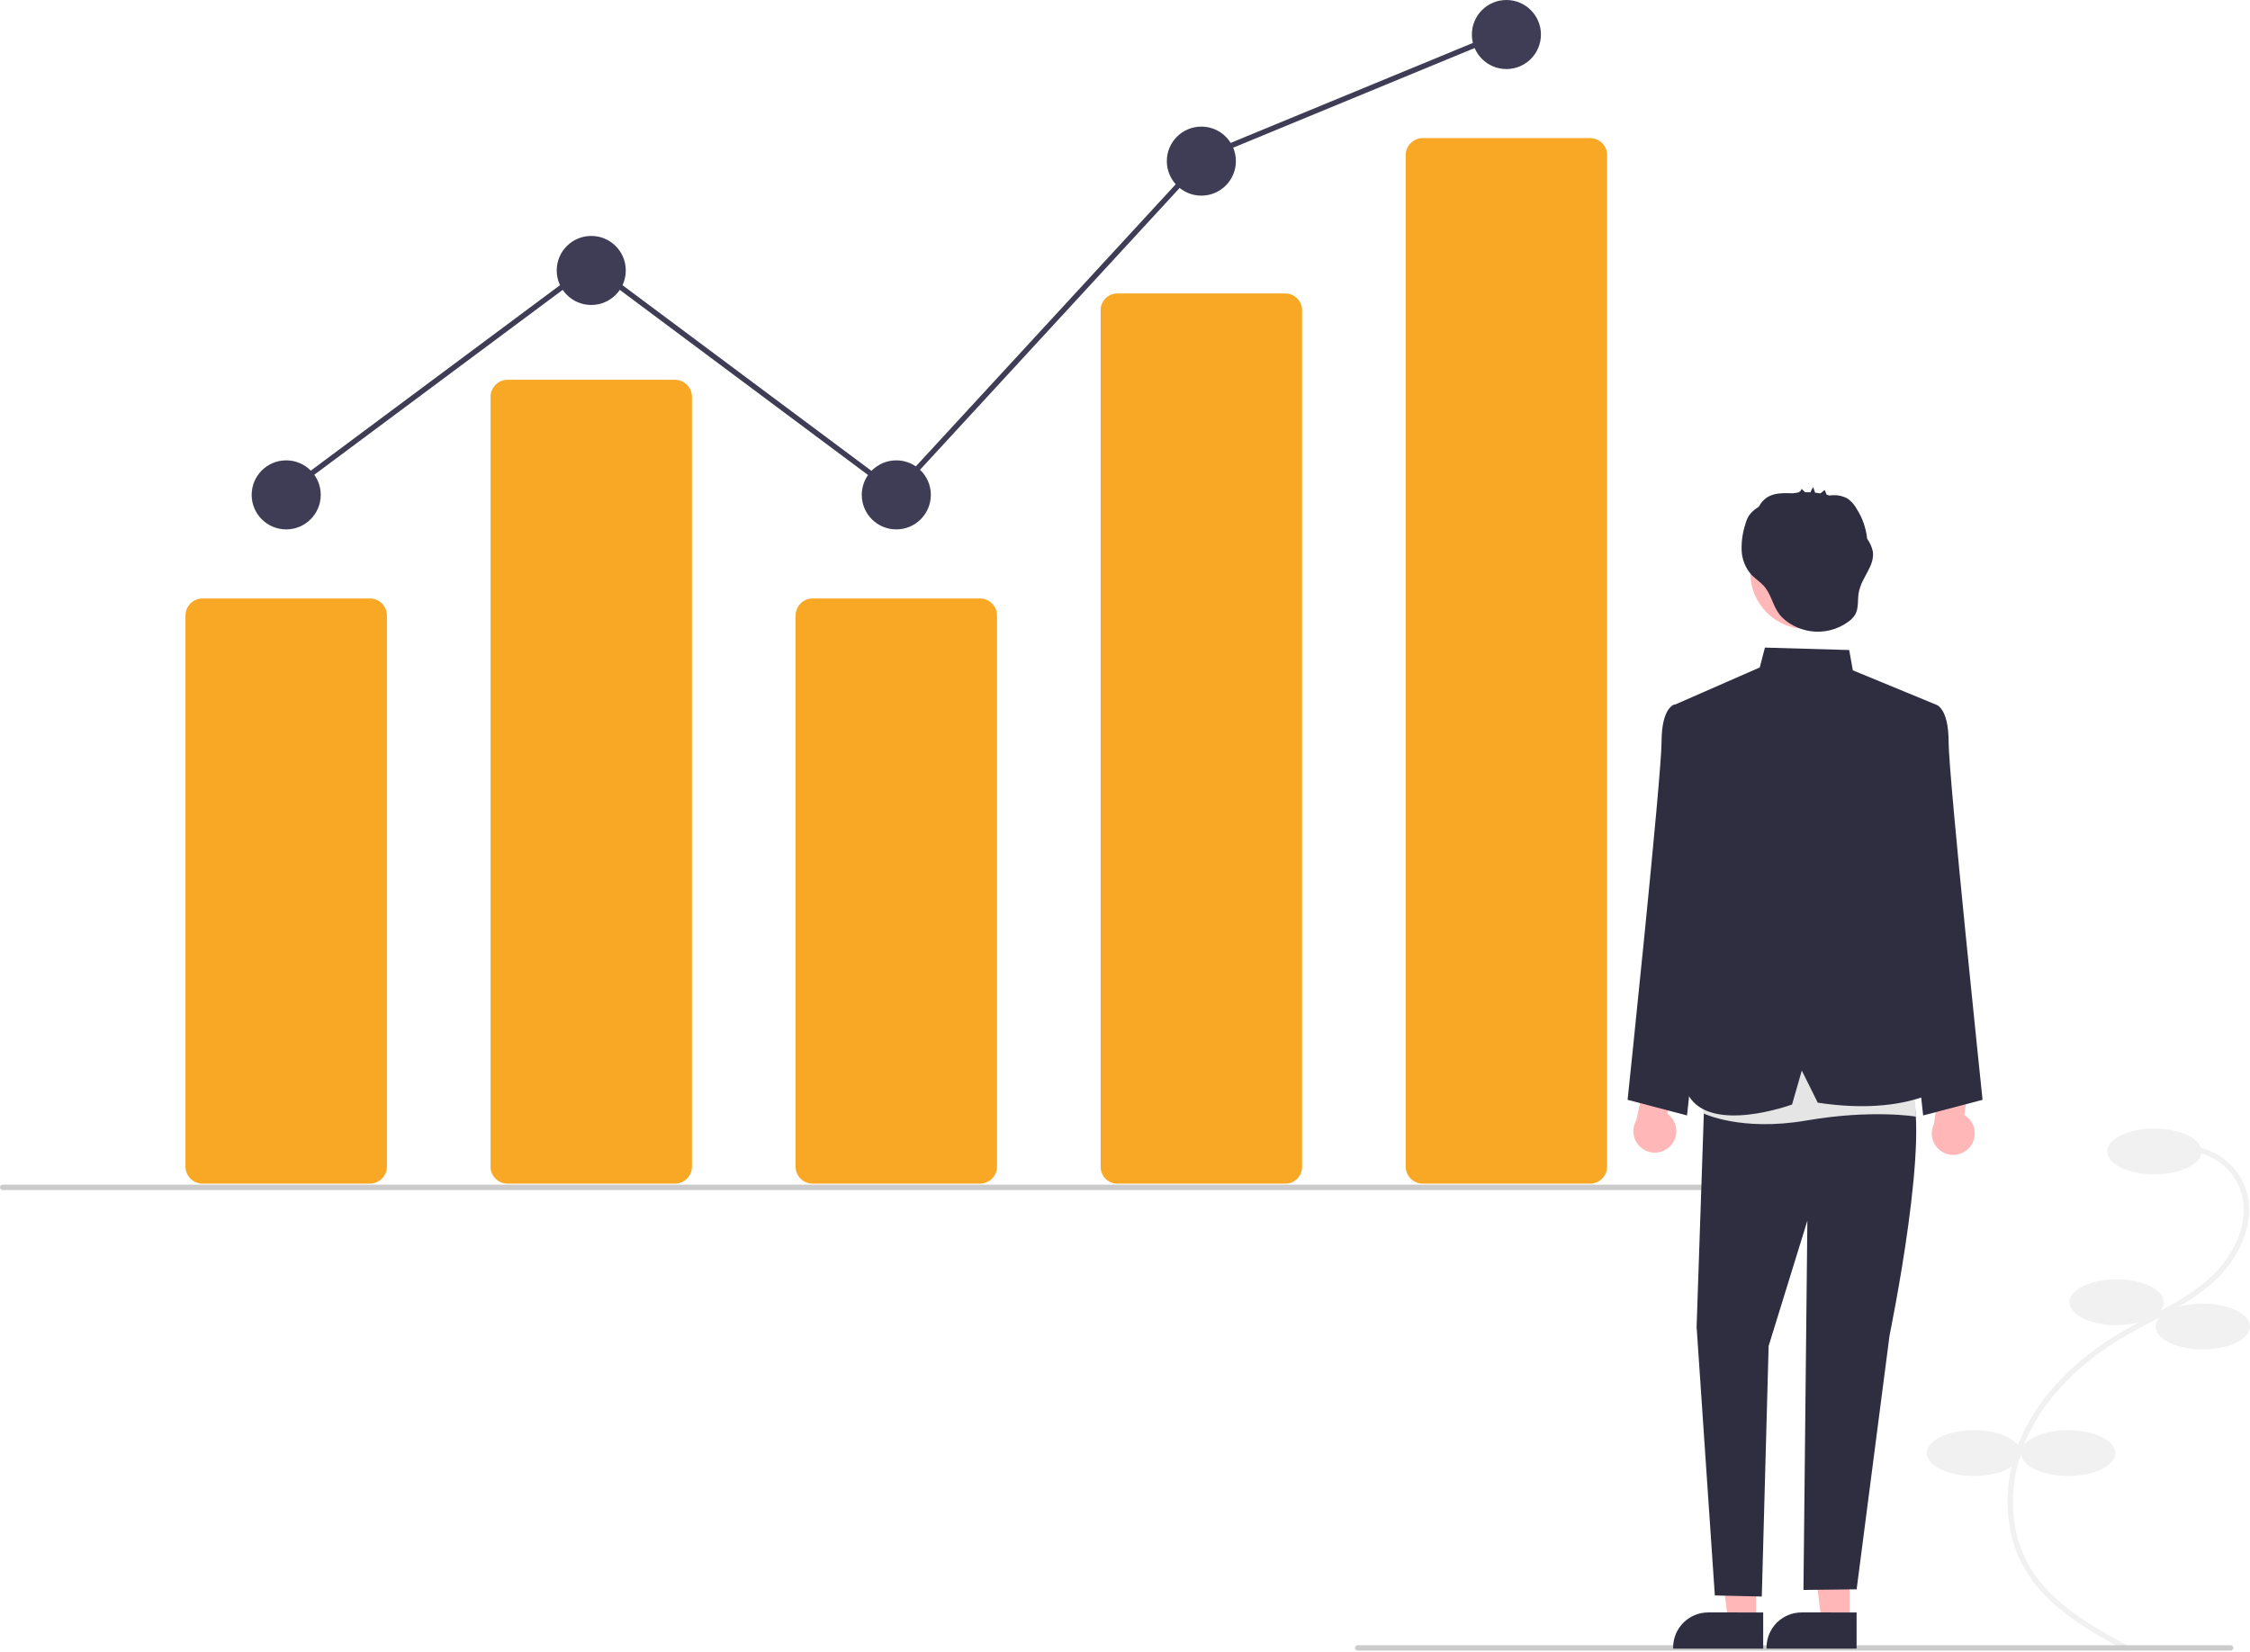
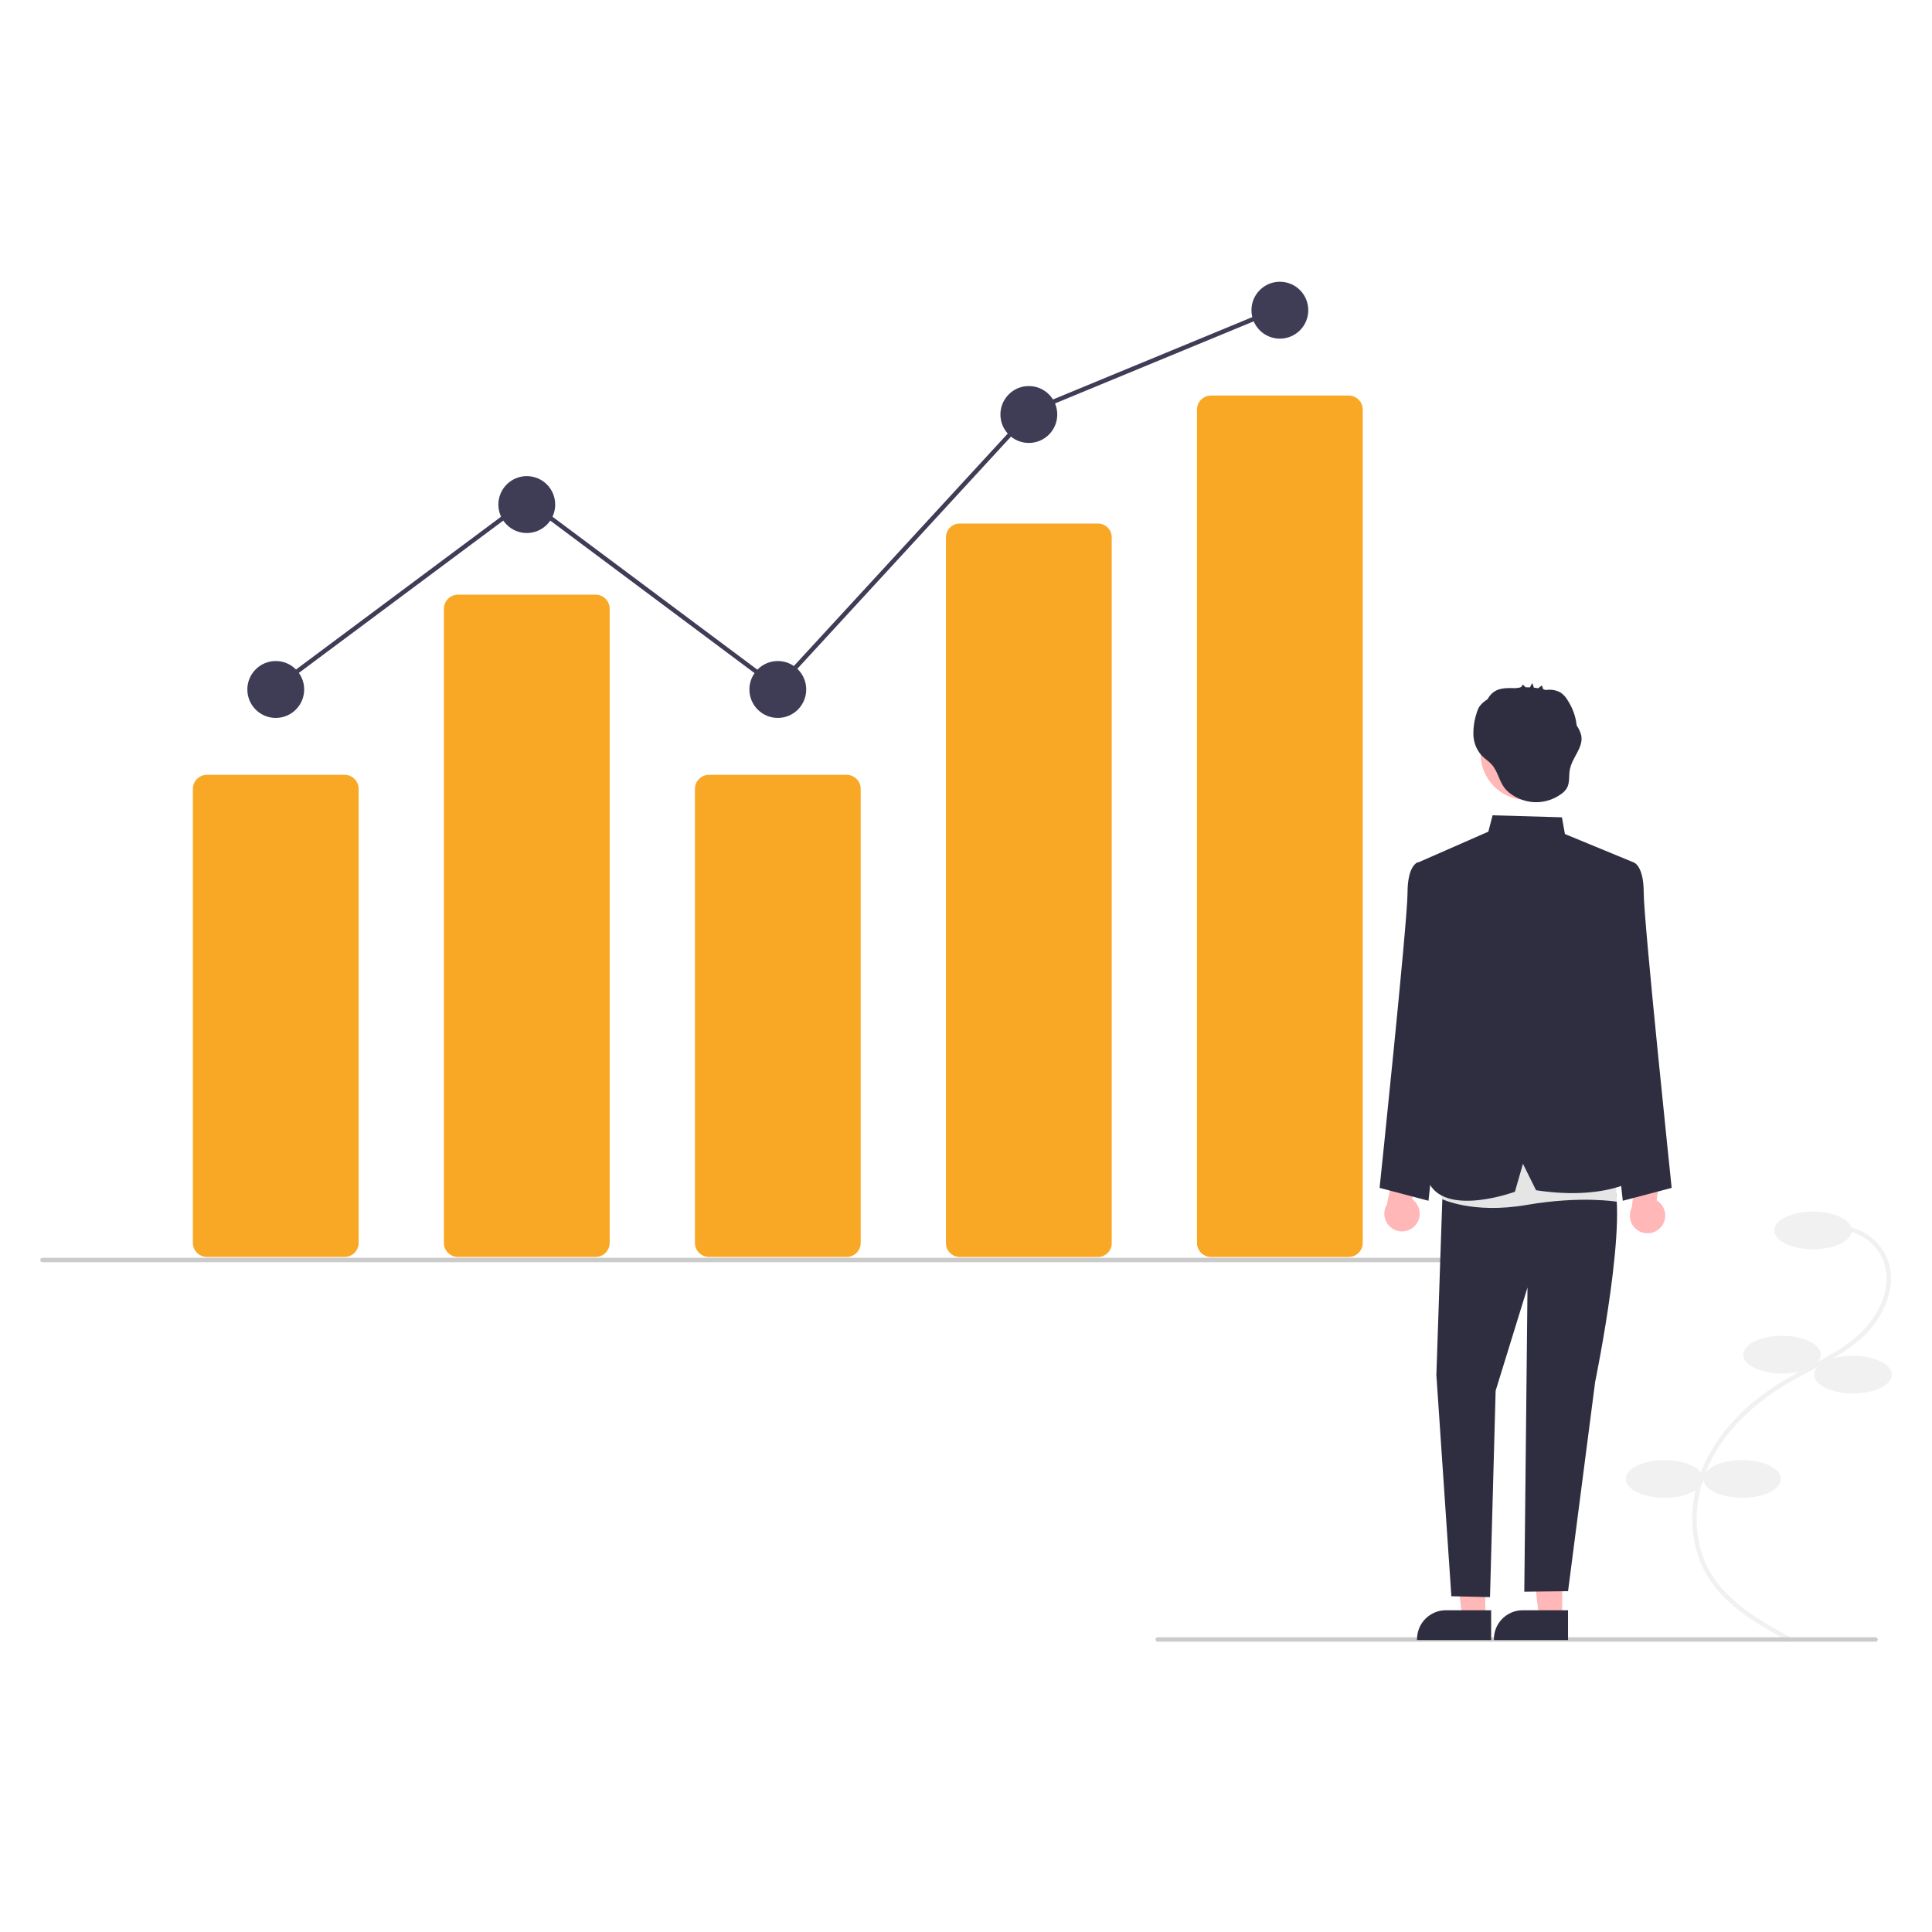
- <svg xmlns="http://www.w3.org/2000/svg" data-name="Layer 1" width="835.213" height="613.098" viewBox="0 0 835.213 613.098">
-   <path d="M970.8,754.84l.951-1.759c-12.753-6.897-28.626-15.481-36.916-29.567-8.172-13.886-8.356-32.743-.479-49.211,6.704-14.016,19.018-26.572,35.611-36.313,3.273-1.921,6.709-3.742,10.031-5.503,8.031-4.256,16.336-8.658,23.184-14.903,9.432-8.601,16.568-23.035,11.249-35.891a23.856,23.856,0,0,0-20.677-14.467l-.113,1.997a21.861,21.861,0,0,1,18.948,13.248c4.943,11.947-1.839,25.505-10.754,33.636-6.661,6.074-14.852,10.415-22.773,14.613-3.342,1.771-6.797,3.603-10.108,5.546-16.938,9.943-29.526,22.798-36.403,37.174-8.16,17.061-7.946,36.637.559,51.089C941.685,739.095,957.828,747.826,970.8,754.84Z" transform="translate(-181.3664 -141.7423)" fill="#f1f1f1" />
-   <ellipse cx="799.713" cy="427.525" rx="17.5" ry="8.5" fill="#f1f1f1" />
-   <ellipse cx="785.713" cy="483.525" rx="17.5" ry="8.5" fill="#f1f1f1" />
-   <ellipse cx="817.713" cy="492.525" rx="17.5" ry="8.5" fill="#f1f1f1" />
-   <ellipse cx="767.713" cy="539.525" rx="17.5" ry="8.5" fill="#f1f1f1" />
-   <ellipse cx="732.713" cy="539.525" rx="17.5" ry="8.5" fill="#f1f1f1" />
-   <path d="M318.653,581.226H256.558a6.349,6.349,0,0,1-6.342-6.342V370.286a6.349,6.349,0,0,1,6.342-6.342h62.095a6.349,6.349,0,0,1,6.342,6.342V574.884A6.349,6.349,0,0,1,318.653,581.226Z" transform="translate(-181.3664 -141.7423)" fill="#f9a826" />
-   <path d="M431.89,581.226H369.795a6.349,6.349,0,0,1-6.342-6.342V289.097a6.349,6.349,0,0,1,6.342-6.342h62.095a6.349,6.349,0,0,1,6.342,6.342V574.884A6.349,6.349,0,0,1,431.89,581.226Z" transform="translate(-181.3664 -141.7423)" fill="#f9a826" />
-   <path d="M545.128,581.226H483.033a6.349,6.349,0,0,1-6.342-6.342V370.286a6.349,6.349,0,0,1,6.342-6.342h62.095a6.349,6.349,0,0,1,6.342,6.342V574.884A6.349,6.349,0,0,1,545.128,581.226Z" transform="translate(-181.3664 -141.7423)" fill="#f9a826" />
-   <path d="M658.365,581.226H596.27a6.211,6.211,0,0,1-6.342-6.055V256.761a6.211,6.211,0,0,1,6.342-6.055h62.095a6.211,6.211,0,0,1,6.342,6.055V575.171A6.211,6.211,0,0,1,658.365,581.226Z" transform="translate(-181.3664 -141.7423)" fill="#f9a826" />
-   <path d="M771.603,581.226H709.508a6.349,6.349,0,0,1-6.342-6.342V199.362a6.349,6.349,0,0,1,6.342-6.342h62.095a6.349,6.349,0,0,1,6.342,6.342V574.884A6.349,6.349,0,0,1,771.603,581.226Z" transform="translate(-181.3664 -141.7423)" fill="#f9a826" />
-   <circle cx="106.239" cy="183.744" r="12.819" fill="#3f3d56" />
-   <circle cx="219.476" cy="100.418" r="12.819" fill="#3f3d56" />
-   <circle cx="332.714" cy="183.744" r="12.819" fill="#3f3d56" />
-   <circle cx="445.951" cy="59.824" r="12.819" fill="#3f3d56" />
-   <circle cx="559.189" cy="12.819" r="12.819" fill="#3f3d56" />
-   <path d="M844.366,583.607h-662a1,1,0,1,1,0-2h662a1,1,0,0,1,0,2Z" transform="translate(-181.3664 -141.7423)" fill="#cbcbcb" />
-   <path d="M1009.366,754.607h-324a1,1,0,0,1,0-2h324a1,1,0,0,1,0,2Z" transform="translate(-181.3664 -141.7423)" fill="#cbcbcb" />
-   <path d="M801.302,567.353a7.93,7.93,0,0,0-1.034-12.116l3.932-17.69-10.167-5.011-5.201,25.059a7.973,7.973,0,0,0,12.471,9.757Z" transform="translate(-181.3664 -141.7423)" fill="#ffb7b7" />
-   <path d="M912.485,567.741a7.93,7.93,0,0,0-1.969-11.999l2.551-17.941-10.524-4.21-3.247,25.386a7.973,7.973,0,0,0,13.189,8.763Z" transform="translate(-181.3664 -141.7423)" fill="#ffb7b7" />
-   <polygon points="651.862 602.078 641.494 602.077 636.562 562.087 651.864 562.088 651.862 602.078" fill="#ffb7b7" />
-   <path d="M835.873,753.87l-33.43-.001v-.423a13.013,13.013,0,0,1,13.012-13.012h.001l20.418.001Z" transform="translate(-181.3664 -141.7423)" fill="#2f2e41" />
-   <polygon points="686.535 602.078 676.167 602.077 671.235 562.087 686.537 562.088 686.535 602.078" fill="#ffb7b7" />
-   <path d="M870.546,753.87l-33.43-.001v-.423a13.013,13.013,0,0,1,13.012-13.012h.001l20.418.001Z" transform="translate(-181.3664 -141.7423)" fill="#2f2e41" />
-   <path d="M888.777,407.372l11.18-4.034s4.745,1.008,4.745,13.876,12.602,132.882,12.602,132.882l-22.054,5.807L882.784,442.04Z" transform="translate(-181.3664 -141.7423)" fill="#2f2e41" />
-   <path d="M814.07,407.372l-11.18-4.034s-4.745,1.008-4.745,13.876-12.602,132.882-12.602,132.882l22.054,5.807L820.063,442.04Z" transform="translate(-181.3664 -141.7423)" fill="#2f2e41" />
-   <path d="M814.214,544.249,811.158,634.401l6.766,99.724,17.432.403,2.537-93.025,14.377-46.512-1.45,137.092,19.739-.236,12.226-94.318s16.145-78.057,7.192-93.279l-41.232-13.711Z" transform="translate(-181.3664 -141.7423)" fill="#2f2e41" />
-   <path d="M814.55,533.386l-.995,21.687s13.911,6.923,38.364,2.706,40.706-1.437,40.706-1.437l-1.877-27.646Z" transform="translate(-181.3664 -141.7423)" fill="#e5e5e5" />
-   <path d="M802.446,403.658l32.154-14.09,1.918-7.38,31.28.906,1.352,7.539,30.808,12.704L886.383,450.535l1.392,33.202,16.926,60.512s-14.277,12.125-48.577,6.908L850.206,539.232l-3.62,12.612s-30.077,11.064-38.413-3.339L814.214,444.459Z" transform="translate(-181.3664 -141.7423)" fill="#2f2e41" />
-   <circle cx="670.507" cy="212.744" r="20.771" fill="#ffb7b7" />
-   <path d="M876.553,346.437a12.65,12.65,0,0,0-2.099-4.69,25.34,25.34,0,0,0-3.783-10.913,11.45,11.45,0,0,0-3.389-3.912,10.004,10.004,0,0,0-5.332-1.329c-.339-.006-.947.097-1.496.122-.351-.109-.705-.206-1.06-.297-.207-.461-.618-1.804-.732-1.713l-1.547,1.229c-.654-.114-1.312-.202-1.972-.272q-.36-1.028-.721-2.056a14.089,14.089,0,0,0-1.022,1.921q-.985-.048-1.972-.034l-1.315-1.263a1.855,1.855,0,0,1-1.451,1.421c-.605.062-1.208.143-1.808.24-.049-0-.098,0-.146-.001-3.239-.081-6.723-.226-9.431,1.552a9.293,9.293,0,0,0-3.002,3.408c-.332.225-.664.449-.986.688a10.78,10.78,0,0,0-2.778,2.754,11.677,11.677,0,0,0-1.229,2.978,28.551,28.551,0,0,0-1.415,9.754,14.476,14.476,0,0,0,3.558,9.034c1.389,1.492,3.155,2.594,4.545,4.085,2.864,3.069,3.401,7.35,5.85,10.597,2.591,3.435,7.319,5.695,11.472,6.343a19.163,19.163,0,0,0,14.275-3.56,8.832,8.832,0,0,0,2.431-2.548c1.441-2.493.83-5.627,1.366-8.456C872.367,356.214,877.428,351.763,876.553,346.437Z" transform="translate(-181.3664 -141.7423)" fill="#2f2e41" />
-   <polygon points="105.555 184.546 104.361 182.942 219.477 97.239 332.348 181.429 446.764 57.205 446.969 57.121 558.009 11.292 558.772 13.141 447.936 58.885 332.597 184.11 219.476 99.733 105.555 184.546" fill="#3f3d56" />
+ <svg xmlns="http://www.w3.org/2000/svg" width="240" height="240">
+   <g fill="none" transform="translate(5 35)">
+     <path fill="#F1F1F1" d="M217.393 169l.262-.485c-3.512-1.901-7.883-4.267-10.166-8.15-2.25-3.828-2.3-9.026-.131-13.565 1.846-3.863 5.237-7.325 9.806-10.01.902-.53 1.848-1.031 2.763-1.517 2.211-1.173 4.499-2.386 6.384-4.108 2.597-2.37 4.563-6.35 3.098-9.893a6.57 6.57 0 0 0-5.694-3.988l-.031.55a6.02 6.02 0 0 1 5.218 3.652c1.36 3.294-.507 7.03-2.962 9.272-1.834 1.674-4.09 2.871-6.271 4.028-.92.488-1.872.993-2.784 1.529-4.664 2.74-8.13 6.284-10.024 10.247-2.247 4.703-2.188 10.099.154 14.083 2.36 4.015 6.806 6.421 10.378 8.355z" />
+     <ellipse cx="220.224" cy="117.847" fill="#F1F1F1" rx="4.819" ry="2.343" />
+     <ellipse cx="216.369" cy="133.283" fill="#F1F1F1" rx="4.819" ry="2.343" />
+     <ellipse cx="225.181" cy="135.764" fill="#F1F1F1" rx="4.819" ry="2.343" />
+     <ellipse cx="211.412" cy="148.72" fill="#F1F1F1" rx="4.819" ry="2.343" />
+     <ellipse cx="201.774" cy="148.72" fill="#F1F1F1" rx="4.819" ry="2.343" />
+     <path fill="#F9A826" d="M37.806 121.143h-17.1a1.75 1.75 0 0 1-1.746-1.748V62.998a1.75 1.75 0 0 1 1.746-1.748h17.1a1.75 1.75 0 0 1 1.746 1.748v56.397a1.75 1.75 0 0 1-1.746 1.748zm31.183 0h-17.1a1.75 1.75 0 0 1-1.746-1.748V40.618a1.75 1.75 0 0 1 1.746-1.748h17.1a1.75 1.75 0 0 1 1.746 1.748v78.777a1.75 1.75 0 0 1-1.746 1.748zm31.183 0h-17.1a1.75 1.75 0 0 1-1.746-1.748V62.998a1.75 1.75 0 0 1 1.747-1.748h17.1a1.75 1.75 0 0 1 1.746 1.748v56.397a1.75 1.75 0 0 1-1.747 1.748zm31.183.001h-17.1a1.712 1.712 0 0 1-1.746-1.67V31.705a1.711 1.711 0 0 1 1.747-1.67h17.1a1.711 1.711 0 0 1 1.746 1.67v87.77a1.711 1.711 0 0 1-1.746 1.67zm31.184 0h-17.1a1.749 1.749 0 0 1-1.747-1.749V15.883a1.749 1.749 0 0 1 1.747-1.749h17.1c.964 0 1.745.784 1.746 1.749v103.512a1.749 1.749 0 0 1-1.746 1.748z" />
+     <ellipse cx="29.256" cy="50.649" fill="#3F3D56" rx="3.53" ry="3.534" />
+     <ellipse cx="60.439" cy="27.68" fill="#3F3D56" rx="3.53" ry="3.534" />
+     <ellipse cx="91.622" cy="50.649" fill="#3F3D56" rx="3.53" ry="3.534" />
+     <ellipse cx="122.805" cy="16.49" fill="#3F3D56" rx="3.53" ry="3.534" />
+     <ellipse cx="153.989" cy="3.534" fill="#3F3D56" rx="3.53" ry="3.534" />
+     <path fill="#CBCBCB" d="M182.576 121.8H.276a.276.276 0 0 1 0-.552h182.3a.276.276 0 0 1 0 .551zm45.438 47.135H138.79a.276.276 0 0 1 0-.55h89.223a.276.276 0 0 1 0 .55z" />
+     <path fill="#FFB7B7" d="M170.717 117.32a2.187 2.187 0 0 0-.285-3.34l1.083-4.877-2.8-1.38-1.432 6.907a2.2 2.2 0 0 0 .523 2.871 2.194 2.194 0 0 0 2.911-.182zm30.618.106a2.187 2.187 0 0 0-.543-3.307l.703-4.945-2.898-1.16-.894 6.997a2.199 2.199 0 0 0 .744 2.822 2.194 2.194 0 0 0 2.888-.407z" />
+     <path fill="#FFB7B7" d="M179.509 165.962L176.654 165.962 175.296 154.939 179.51 154.939z" />
+     <path fill="#2F2E41" d="M180.237 168.733h-9.206v-.117a3.585 3.585 0 0 1 3.583-3.587h5.623v3.704z" />
+     <path fill="#FFB7B7" d="M189.057 165.962L186.202 165.962 184.844 154.939 189.058 154.939z" />
+     <path fill="#2F2E41" d="M189.786 168.733h-9.207v-.117a3.585 3.585 0 0 1 3.584-3.587h5.623v3.704zm5.02-95.512l3.078-1.112s1.307.277 1.307 3.825c0 3.547 3.47 36.628 3.47 36.628l-6.073 1.601-3.433-31.386 1.65-9.556zm-20.573 0l-3.078-1.112s-1.307.277-1.307 3.825c0 3.547-3.47 36.628-3.47 36.628l6.073 1.601 3.433-31.386-1.65-9.556zm.04 37.73l-.842 24.85 1.863 27.489 4.8.11.7-25.642 3.958-12.82-.399 37.789 5.436-.065 3.366-25.999s4.446-21.516 1.98-25.712l-11.353-3.78-9.51 3.78z" />
+     <path fill="#E5E5E5" d="M174.365 107.956l-.274 5.978s3.831 1.909 10.565.746c6.733-1.162 11.21-.396 11.21-.396l-.517-7.62-20.984 1.292z" />
+     <path fill="#2F2E41" d="M171.032 72.197l8.855-3.884.528-2.034 8.614.25.372 2.078 8.483 3.502-3.737 13.01.383 9.152 4.661 16.68s-3.931 3.342-13.377 1.904l-1.63-3.287-.996 3.476s-8.283 3.05-10.579-.92l1.664-28.68-3.24-11.247z" />
+     <ellipse cx="184.643" cy="58.643" fill="#FFB7B7" rx="5.72" ry="5.726" />
+     <path fill="#2F2E41" d="M191.44 56.424a3.489 3.489 0 0 0-.578-1.293 6.99 6.99 0 0 0-1.042-3.008 3.155 3.155 0 0 0-.934-1.078 2.753 2.753 0 0 0-1.468-.367c-.093-.001-.26.027-.412.034a5.95 5.95 0 0 0-.291-.082c-.057-.127-.17-.497-.202-.472l-.426.34a8.293 8.293 0 0 0-.543-.076l-.198-.567c-.108.17-.202.346-.282.53a8.36 8.36 0 0 0-.543-.01l-.362-.348a.511.511 0 0 1-.4.392c-.166.017-.332.04-.498.066h-.04c-.892-.023-1.851-.063-2.597.427a2.56 2.56 0 0 0-.827.94c-.091.062-.183.124-.271.19a2.97 2.97 0 0 0-.765.759 3.22 3.22 0 0 0-.339.82 7.877 7.877 0 0 0-.39 2.69c.03.917.377 1.797.98 2.49.383.41.869.714 1.252 1.125.789.846.936 2.026 1.611 2.921.713.947 2.016 1.57 3.16 1.749a5.273 5.273 0 0 0 3.93-.982c.268-.186.496-.425.67-.702.397-.687.228-1.551.376-2.33.276-1.463 1.67-2.69 1.429-4.158z" />
+     <path fill="#3F3D56" d="M29.068 50.87L28.739 50.428 60.439 26.804 91.522 50.011 123.029 15.769 123.086 15.745 153.664 3.113 153.874 3.622 123.352 16.232 91.59 50.75 60.439 27.491z" />
+   </g>
</svg>
